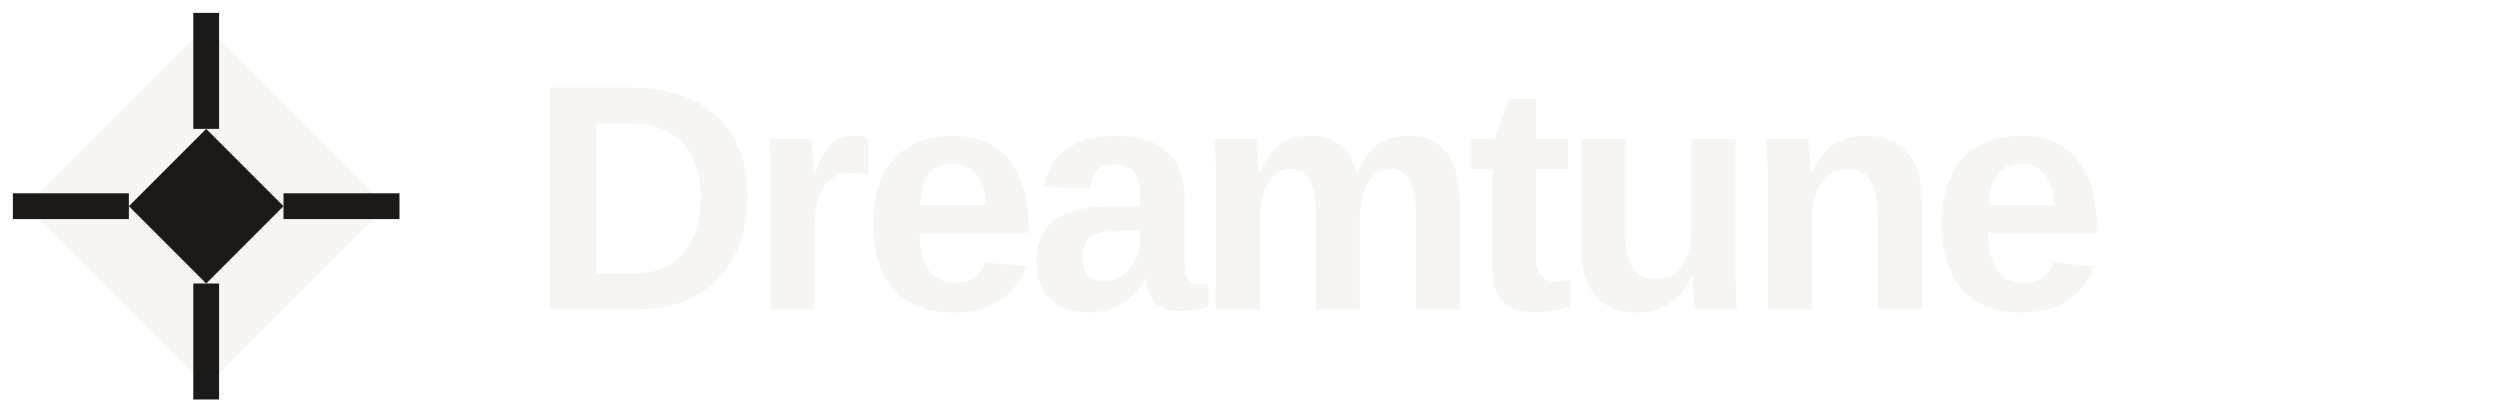
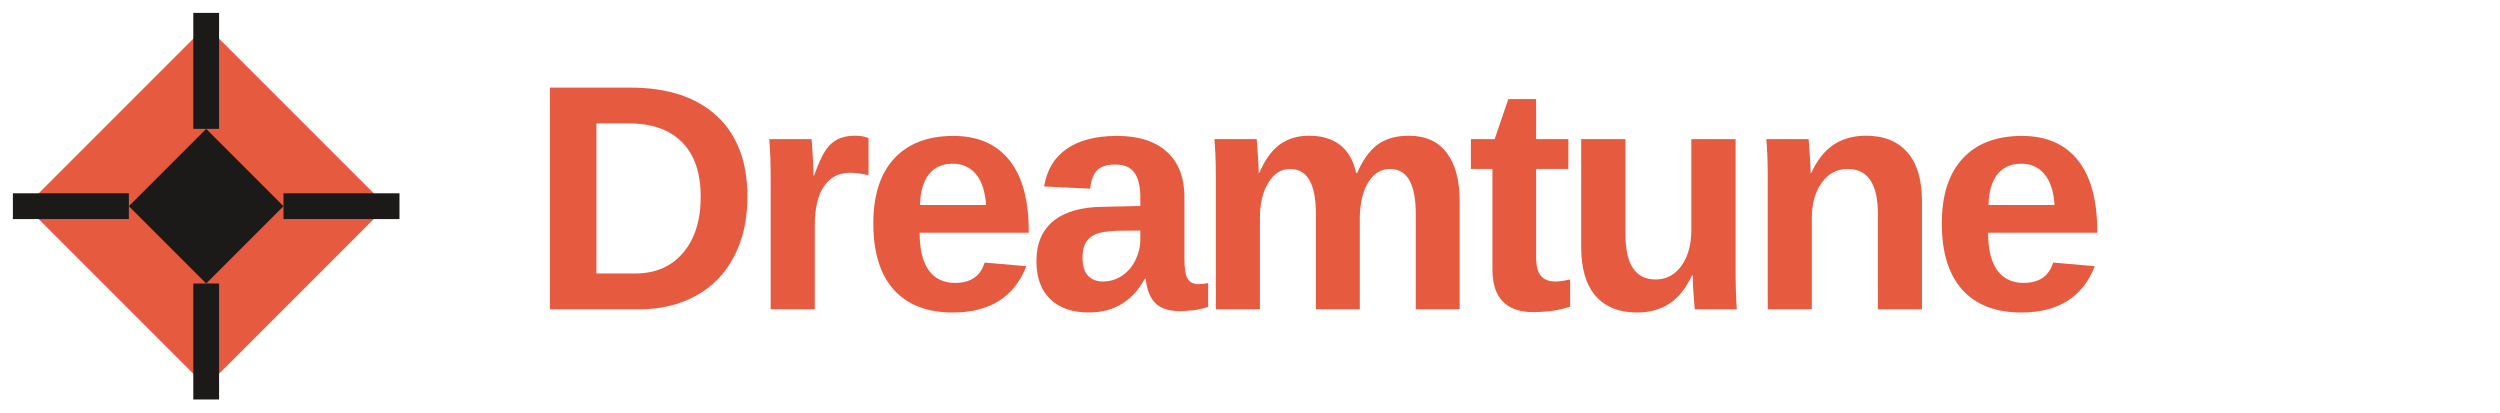
<svg xmlns="http://www.w3.org/2000/svg" width="194" height="32" viewBox="0 0 194 32" role="img" aria-label="Dreamtune">
-   <path d="M16 2 30 16 16 30 2 16Z" fill="#f7f5f2" />
+   <path d="M16 2 30 16 16 30 2 16Z" fill="#e65b3f" />
  <path d="M16 10 22 16 16 22 10 16Z" fill="#1b1a18" />
  <path d="M16 1v9m15 6h-9M16 31v-9M1 16h9" stroke="#1b1a18" stroke-width="2" />
-   <text x="41" y="24" fill="#f7f5f2" font-family="Arial, sans-serif" font-size="25" font-weight="600" letter-spacing="-1">Dreamtune</text>
+   <text x="41" y="24" fill="#e65b3f" font-family="Arial, sans-serif" font-size="25" font-weight="600" letter-spacing="-1">Dreamtune</text>
</svg>
